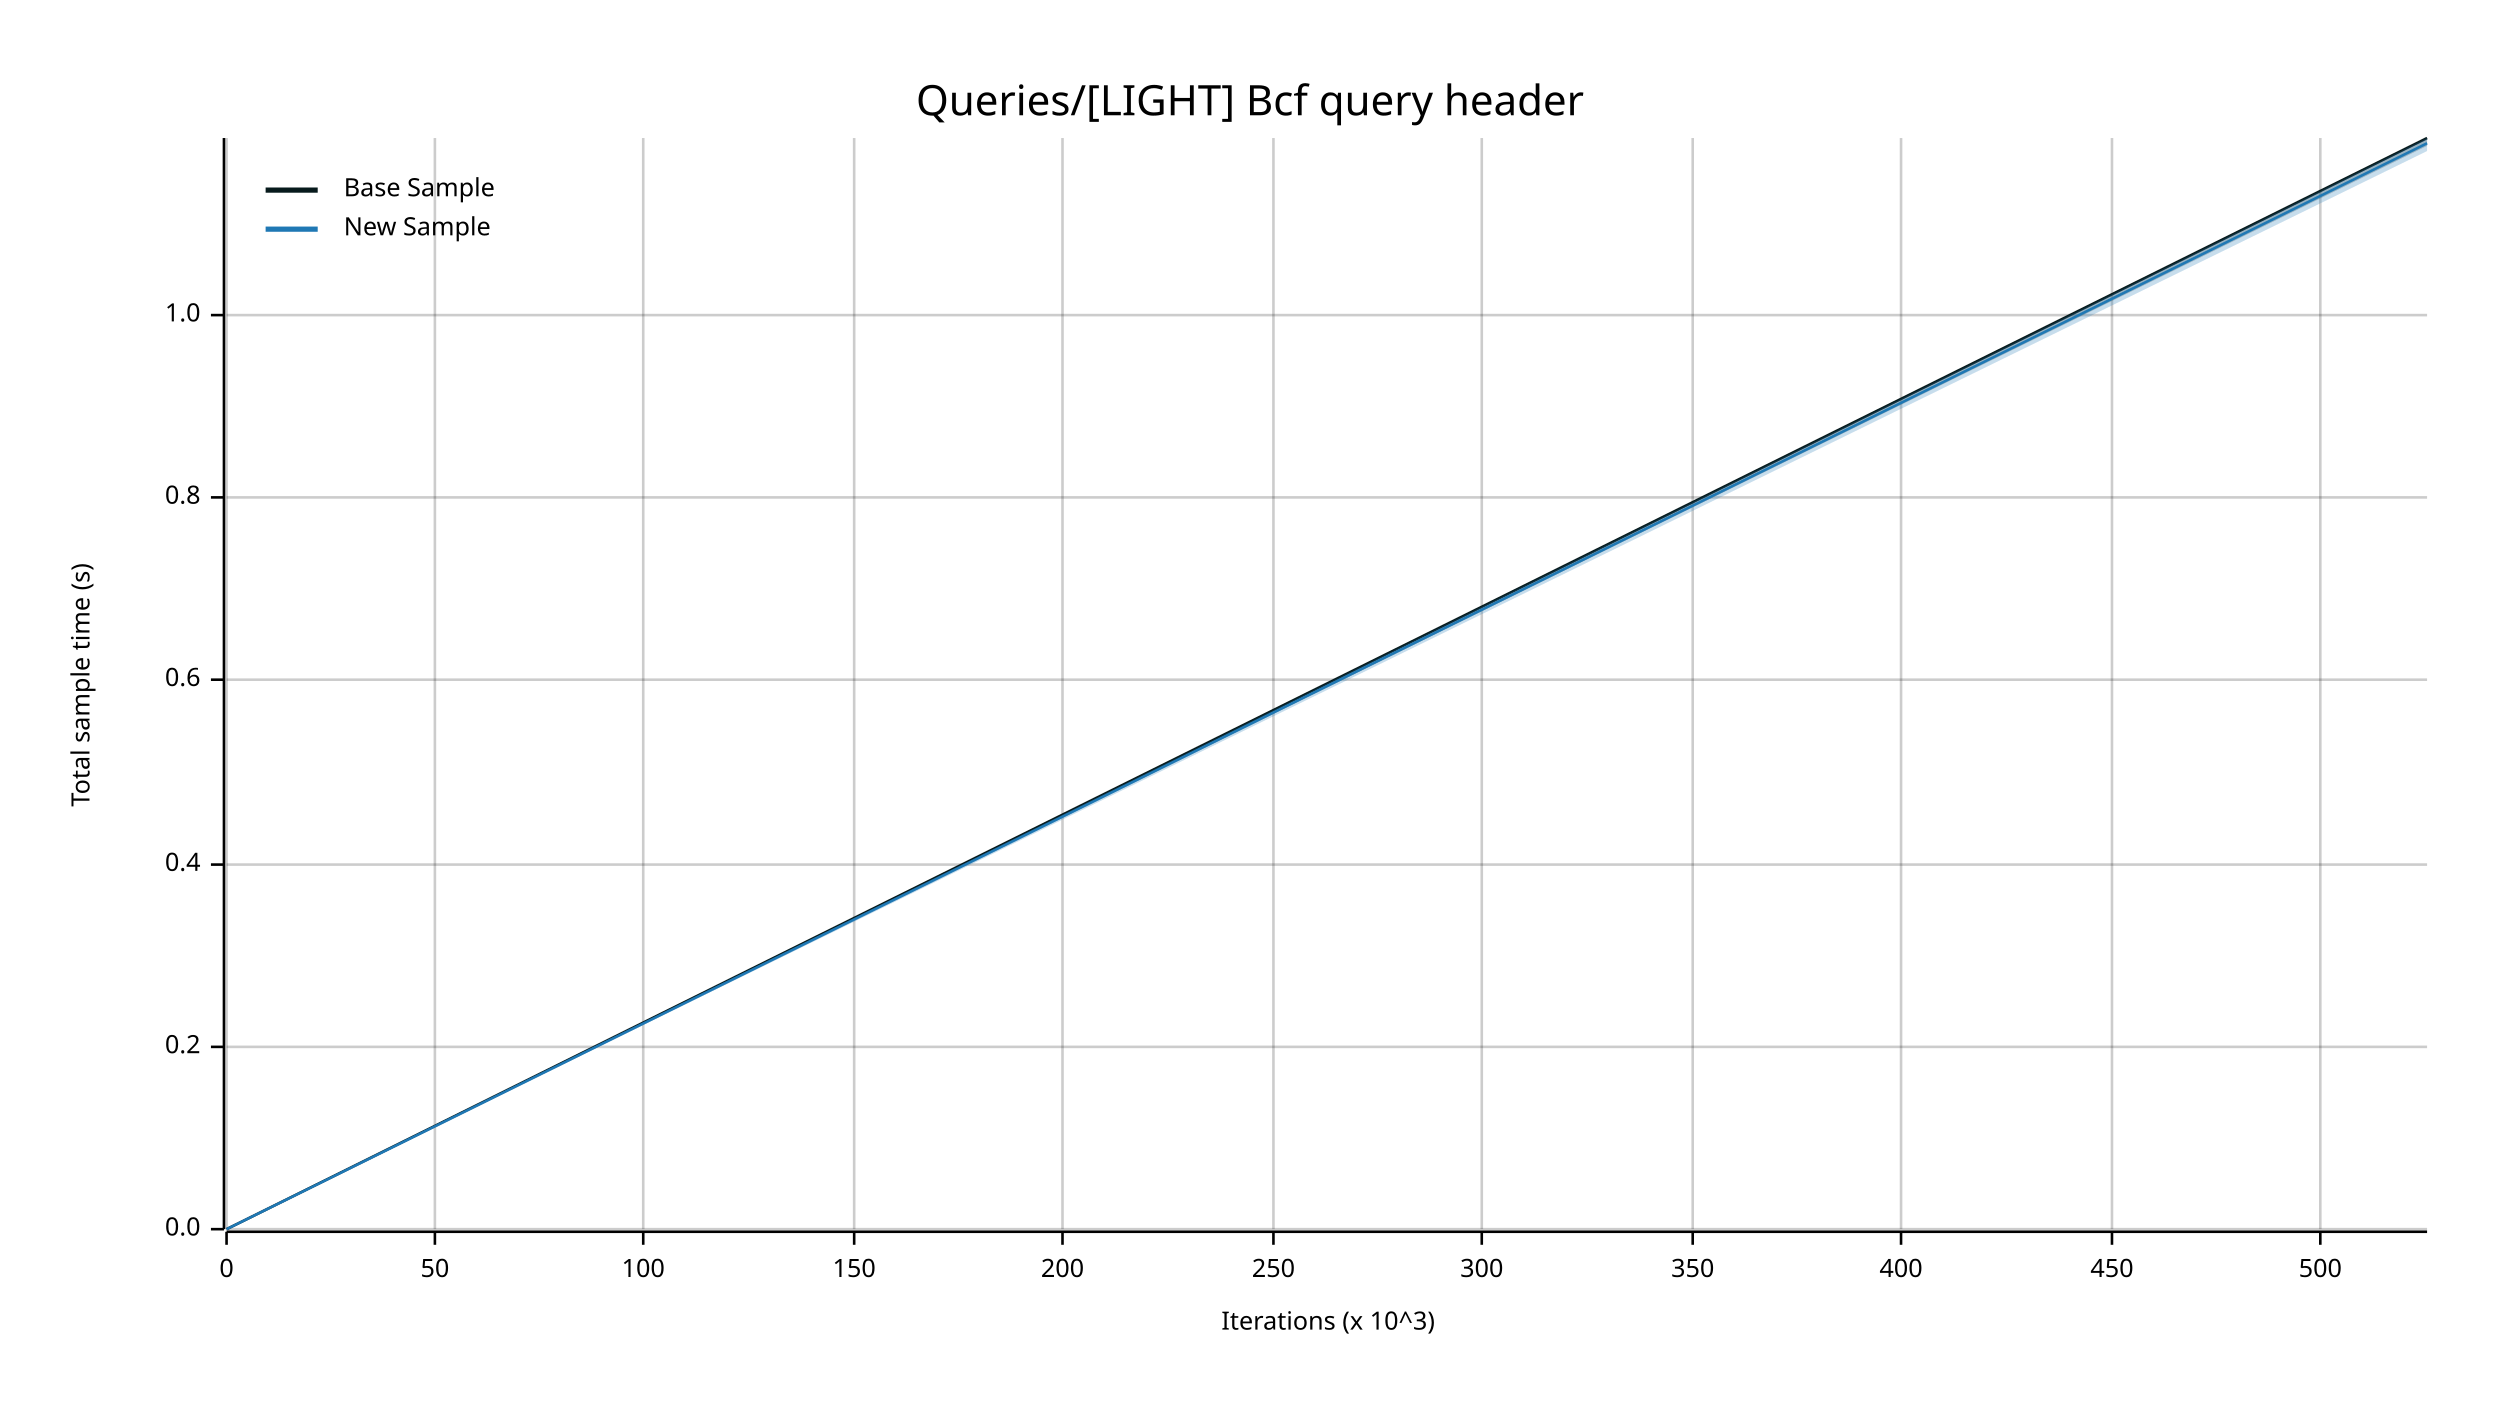
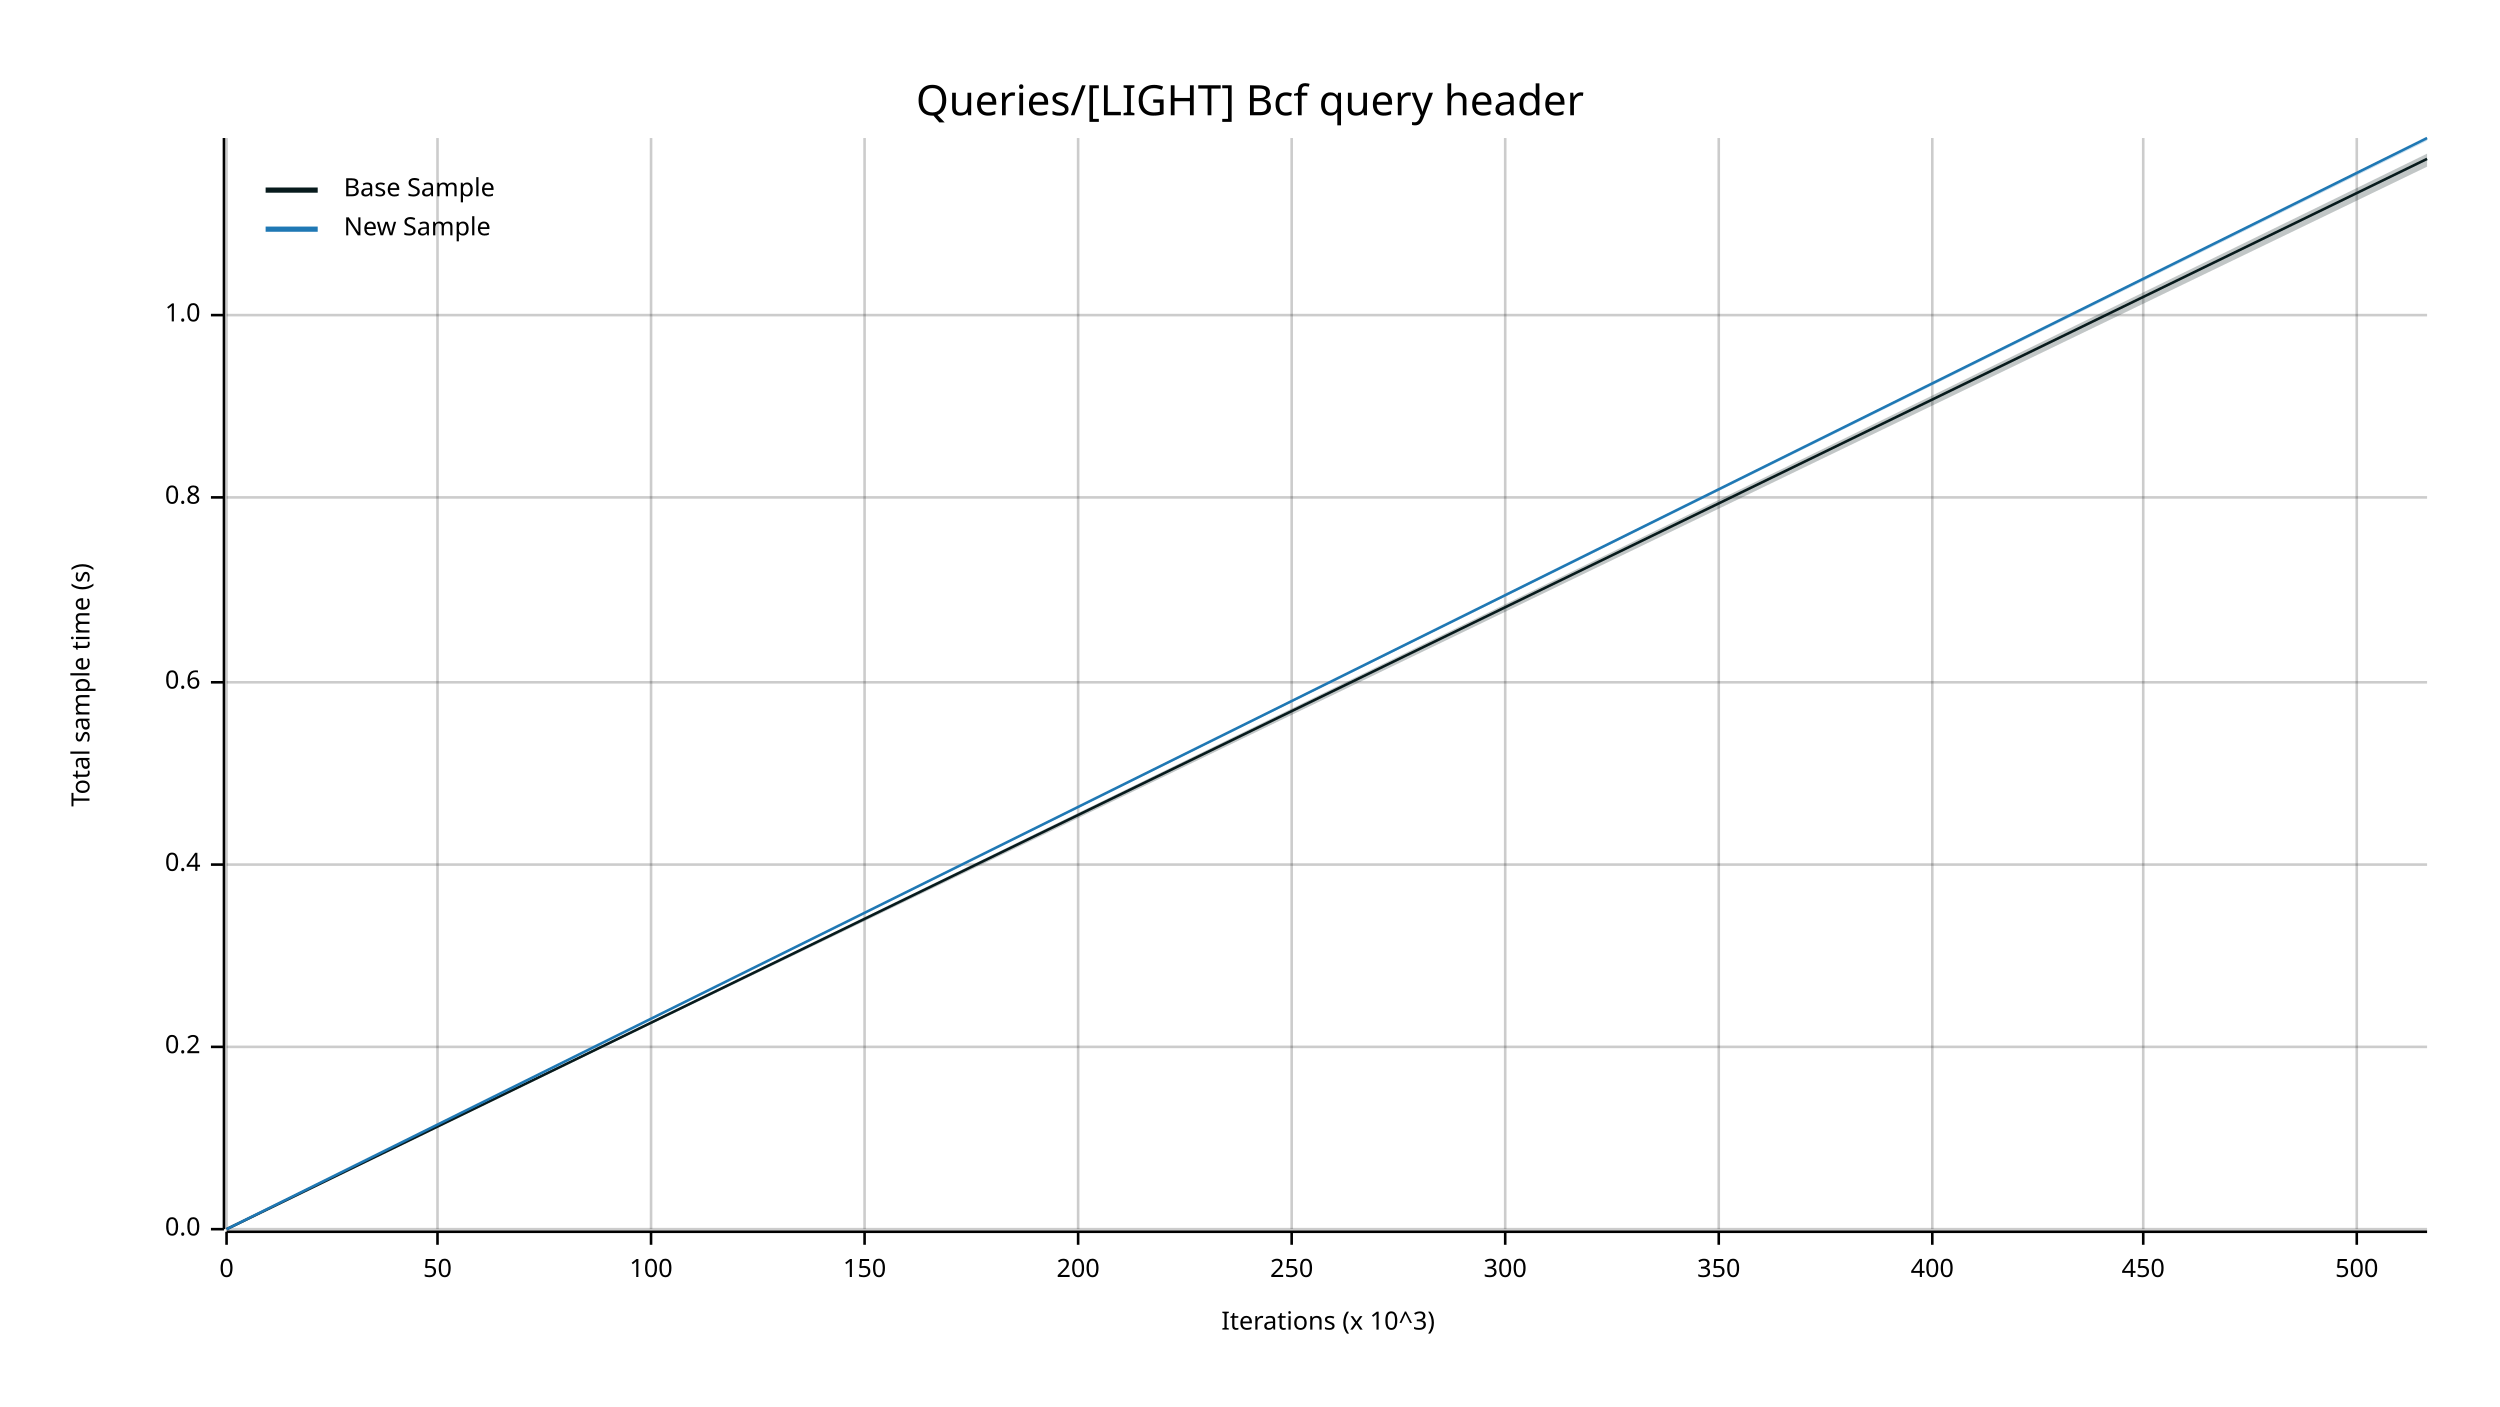
<svg xmlns="http://www.w3.org/2000/svg" width="960" height="540" viewBox="0 0 960 540">
  <text x="480" y="32" dy="0.76em" text-anchor="middle" font-family="sans-serif" font-size="16.129" opacity="1" fill="#000000">
Queries/[LIGHT] Bcf query header
</text>
  <text x="27" y="263" dy="0.76em" text-anchor="middle" font-family="sans-serif" font-size="9.677" opacity="1" fill="#000000" transform="rotate(270, 27, 263)">
Total sample time (s)
</text>
  <text x="510" y="513" dy="-0.5ex" text-anchor="middle" font-family="sans-serif" font-size="9.677" opacity="1" fill="#000000">
Iterations (x 10^3)
</text>
  <line opacity="0.2" stroke="#000000" stroke-width="1" x1="87" y1="472" x2="87" y2="53" />
-   <line opacity="0.2" stroke="#000000" stroke-width="1" x1="167" y1="472" x2="167" y2="53" />
-   <line opacity="0.2" stroke="#000000" stroke-width="1" x1="247" y1="472" x2="247" y2="53" />
-   <line opacity="0.2" stroke="#000000" stroke-width="1" x1="328" y1="472" x2="328" y2="53" />
-   <line opacity="0.2" stroke="#000000" stroke-width="1" x1="408" y1="472" x2="408" y2="53" />
-   <line opacity="0.2" stroke="#000000" stroke-width="1" x1="489" y1="472" x2="489" y2="53" />
-   <line opacity="0.2" stroke="#000000" stroke-width="1" x1="569" y1="472" x2="569" y2="53" />
-   <line opacity="0.2" stroke="#000000" stroke-width="1" x1="650" y1="472" x2="650" y2="53" />
-   <line opacity="0.2" stroke="#000000" stroke-width="1" x1="730" y1="472" x2="730" y2="53" />
-   <line opacity="0.2" stroke="#000000" stroke-width="1" x1="811" y1="472" x2="811" y2="53" />
-   <line opacity="0.2" stroke="#000000" stroke-width="1" x1="891" y1="472" x2="891" y2="53" />
+   <line opacity="0.2" stroke="#000000" stroke-width="1" x1="168" y1="472" x2="168" y2="53" />
+   <line opacity="0.2" stroke="#000000" stroke-width="1" x1="250" y1="472" x2="250" y2="53" />
+   <line opacity="0.2" stroke="#000000" stroke-width="1" x1="332" y1="472" x2="332" y2="53" />
+   <line opacity="0.2" stroke="#000000" stroke-width="1" x1="414" y1="472" x2="414" y2="53" />
+   <line opacity="0.2" stroke="#000000" stroke-width="1" x1="496" y1="472" x2="496" y2="53" />
+   <line opacity="0.2" stroke="#000000" stroke-width="1" x1="578" y1="472" x2="578" y2="53" />
+   <line opacity="0.2" stroke="#000000" stroke-width="1" x1="660" y1="472" x2="660" y2="53" />
+   <line opacity="0.2" stroke="#000000" stroke-width="1" x1="742" y1="472" x2="742" y2="53" />
+   <line opacity="0.2" stroke="#000000" stroke-width="1" x1="823" y1="472" x2="823" y2="53" />
+   <line opacity="0.2" stroke="#000000" stroke-width="1" x1="905" y1="472" x2="905" y2="53" />
  <line opacity="0.2" stroke="#000000" stroke-width="1" x1="87" y1="472" x2="932" y2="472" />
  <line opacity="0.2" stroke="#000000" stroke-width="1" x1="87" y1="402" x2="932" y2="402" />
  <line opacity="0.2" stroke="#000000" stroke-width="1" x1="87" y1="332" x2="932" y2="332" />
-   <line opacity="0.2" stroke="#000000" stroke-width="1" x1="87" y1="261" x2="932" y2="261" />
+   <line opacity="0.2" stroke="#000000" stroke-width="1" x1="87" y1="262" x2="932" y2="262" />
  <line opacity="0.2" stroke="#000000" stroke-width="1" x1="87" y1="191" x2="932" y2="191" />
  <line opacity="0.2" stroke="#000000" stroke-width="1" x1="87" y1="121" x2="932" y2="121" />
  <polyline fill="none" opacity="1" stroke="#000000" stroke-width="1" points="86,53 86,472 " />
  <text x="77" y="472" dy="0.5ex" text-anchor="end" font-family="sans-serif" font-size="9.677" opacity="1" fill="#000000">
0.0
</text>
  <polyline fill="none" opacity="1" stroke="#000000" stroke-width="1" points="81,472 86,472 " />
  <text x="77" y="402" dy="0.5ex" text-anchor="end" font-family="sans-serif" font-size="9.677" opacity="1" fill="#000000">
0.2
</text>
  <polyline fill="none" opacity="1" stroke="#000000" stroke-width="1" points="81,402 86,402 " />
  <text x="77" y="332" dy="0.5ex" text-anchor="end" font-family="sans-serif" font-size="9.677" opacity="1" fill="#000000">
0.4
</text>
  <polyline fill="none" opacity="1" stroke="#000000" stroke-width="1" points="81,332 86,332 " />
-   <text x="77" y="261" dy="0.5ex" text-anchor="end" font-family="sans-serif" font-size="9.677" opacity="1" fill="#000000">
+   <text x="77" y="262" dy="0.5ex" text-anchor="end" font-family="sans-serif" font-size="9.677" opacity="1" fill="#000000">
0.6
</text>
-   <polyline fill="none" opacity="1" stroke="#000000" stroke-width="1" points="81,261 86,261 " />
+   <polyline fill="none" opacity="1" stroke="#000000" stroke-width="1" points="81,262 86,262 " />
  <text x="77" y="191" dy="0.5ex" text-anchor="end" font-family="sans-serif" font-size="9.677" opacity="1" fill="#000000">
0.8
</text>
  <polyline fill="none" opacity="1" stroke="#000000" stroke-width="1" points="81,191 86,191 " />
  <text x="77" y="121" dy="0.5ex" text-anchor="end" font-family="sans-serif" font-size="9.677" opacity="1" fill="#000000">
1.0
</text>
  <polyline fill="none" opacity="1" stroke="#000000" stroke-width="1" points="81,121 86,121 " />
  <polyline fill="none" opacity="1" stroke="#000000" stroke-width="1" points="87,473 932,473 " />
  <text x="87" y="483" dy="0.76em" text-anchor="middle" font-family="sans-serif" font-size="9.677" opacity="1" fill="#000000">
0
</text>
  <polyline fill="none" opacity="1" stroke="#000000" stroke-width="1" points="87,473 87,478 " />
-   <text x="167" y="483" dy="0.76em" text-anchor="middle" font-family="sans-serif" font-size="9.677" opacity="1" fill="#000000">
+   <text x="168" y="483" dy="0.76em" text-anchor="middle" font-family="sans-serif" font-size="9.677" opacity="1" fill="#000000">
50
</text>
-   <polyline fill="none" opacity="1" stroke="#000000" stroke-width="1" points="167,473 167,478 " />
-   <text x="247" y="483" dy="0.76em" text-anchor="middle" font-family="sans-serif" font-size="9.677" opacity="1" fill="#000000">
+   <polyline fill="none" opacity="1" stroke="#000000" stroke-width="1" points="168,473 168,478 " />
+   <text x="250" y="483" dy="0.76em" text-anchor="middle" font-family="sans-serif" font-size="9.677" opacity="1" fill="#000000">
100
</text>
-   <polyline fill="none" opacity="1" stroke="#000000" stroke-width="1" points="247,473 247,478 " />
-   <text x="328" y="483" dy="0.76em" text-anchor="middle" font-family="sans-serif" font-size="9.677" opacity="1" fill="#000000">
+   <polyline fill="none" opacity="1" stroke="#000000" stroke-width="1" points="250,473 250,478 " />
+   <text x="332" y="483" dy="0.76em" text-anchor="middle" font-family="sans-serif" font-size="9.677" opacity="1" fill="#000000">
150
</text>
-   <polyline fill="none" opacity="1" stroke="#000000" stroke-width="1" points="328,473 328,478 " />
-   <text x="408" y="483" dy="0.76em" text-anchor="middle" font-family="sans-serif" font-size="9.677" opacity="1" fill="#000000">
+   <polyline fill="none" opacity="1" stroke="#000000" stroke-width="1" points="332,473 332,478 " />
+   <text x="414" y="483" dy="0.76em" text-anchor="middle" font-family="sans-serif" font-size="9.677" opacity="1" fill="#000000">
200
</text>
-   <polyline fill="none" opacity="1" stroke="#000000" stroke-width="1" points="408,473 408,478 " />
-   <text x="489" y="483" dy="0.76em" text-anchor="middle" font-family="sans-serif" font-size="9.677" opacity="1" fill="#000000">
+   <polyline fill="none" opacity="1" stroke="#000000" stroke-width="1" points="414,473 414,478 " />
+   <text x="496" y="483" dy="0.76em" text-anchor="middle" font-family="sans-serif" font-size="9.677" opacity="1" fill="#000000">
250
</text>
-   <polyline fill="none" opacity="1" stroke="#000000" stroke-width="1" points="489,473 489,478 " />
-   <text x="569" y="483" dy="0.76em" text-anchor="middle" font-family="sans-serif" font-size="9.677" opacity="1" fill="#000000">
+   <polyline fill="none" opacity="1" stroke="#000000" stroke-width="1" points="496,473 496,478 " />
+   <text x="578" y="483" dy="0.76em" text-anchor="middle" font-family="sans-serif" font-size="9.677" opacity="1" fill="#000000">
300
</text>
-   <polyline fill="none" opacity="1" stroke="#000000" stroke-width="1" points="569,473 569,478 " />
-   <text x="650" y="483" dy="0.76em" text-anchor="middle" font-family="sans-serif" font-size="9.677" opacity="1" fill="#000000">
+   <polyline fill="none" opacity="1" stroke="#000000" stroke-width="1" points="578,473 578,478 " />
+   <text x="660" y="483" dy="0.76em" text-anchor="middle" font-family="sans-serif" font-size="9.677" opacity="1" fill="#000000">
350
</text>
-   <polyline fill="none" opacity="1" stroke="#000000" stroke-width="1" points="650,473 650,478 " />
-   <text x="730" y="483" dy="0.76em" text-anchor="middle" font-family="sans-serif" font-size="9.677" opacity="1" fill="#000000">
+   <polyline fill="none" opacity="1" stroke="#000000" stroke-width="1" points="660,473 660,478 " />
+   <text x="742" y="483" dy="0.76em" text-anchor="middle" font-family="sans-serif" font-size="9.677" opacity="1" fill="#000000">
400
</text>
-   <polyline fill="none" opacity="1" stroke="#000000" stroke-width="1" points="730,473 730,478 " />
-   <text x="811" y="483" dy="0.76em" text-anchor="middle" font-family="sans-serif" font-size="9.677" opacity="1" fill="#000000">
+   <polyline fill="none" opacity="1" stroke="#000000" stroke-width="1" points="742,473 742,478 " />
+   <text x="823" y="483" dy="0.76em" text-anchor="middle" font-family="sans-serif" font-size="9.677" opacity="1" fill="#000000">
450
</text>
-   <polyline fill="none" opacity="1" stroke="#000000" stroke-width="1" points="811,473 811,478 " />
-   <text x="891" y="483" dy="0.76em" text-anchor="middle" font-family="sans-serif" font-size="9.677" opacity="1" fill="#000000">
+   <polyline fill="none" opacity="1" stroke="#000000" stroke-width="1" points="823,473 823,478 " />
+   <text x="905" y="483" dy="0.76em" text-anchor="middle" font-family="sans-serif" font-size="9.677" opacity="1" fill="#000000">
500
</text>
-   <polyline fill="none" opacity="1" stroke="#000000" stroke-width="1" points="891,473 891,478 " />
-   <polyline fill="none" opacity="1" stroke="#071A1C" stroke-width="1" points="87,472 932,53 " />
-   <polygon opacity="0.25" fill="#071A1C" points="87,472 932,56 932,53 " />
-   <polyline fill="none" opacity="1" stroke="#1F78B4" stroke-width="1" points="87,472 932,55 " />
-   <polygon opacity="0.25" fill="#1F78B4" points="87,472 932,58 932,53 " />
+   <polyline fill="none" opacity="1" stroke="#000000" stroke-width="1" points="905,473 905,478 " />
+   <polyline fill="none" opacity="1" stroke="#071A1C" stroke-width="1" points="87,472 932,61 " />
+   <polygon opacity="0.25" fill="#071A1C" points="87,472 932,64 932,59 " />
+   <polyline fill="none" opacity="1" stroke="#1F78B4" stroke-width="1" points="87,472 932,53 " />
+   <polygon opacity="0.25" fill="#1F78B4" points="87,472 932,54 932,53 " />
  <text x="132" y="68" dy="0.76em" text-anchor="start" font-family="sans-serif" font-size="9.677" opacity="1" fill="#000000">
Base Sample
</text>
  <text x="132" y="83" dy="0.76em" text-anchor="start" font-family="sans-serif" font-size="9.677" opacity="1" fill="#000000">
New Sample
</text>
  <polyline fill="none" opacity="1" stroke="#071A1C" stroke-width="2" points="102,73 122,73 " />
  <polyline fill="none" opacity="1" stroke="#1F78B4" stroke-width="2" points="102,88 122,88 " />
</svg>
